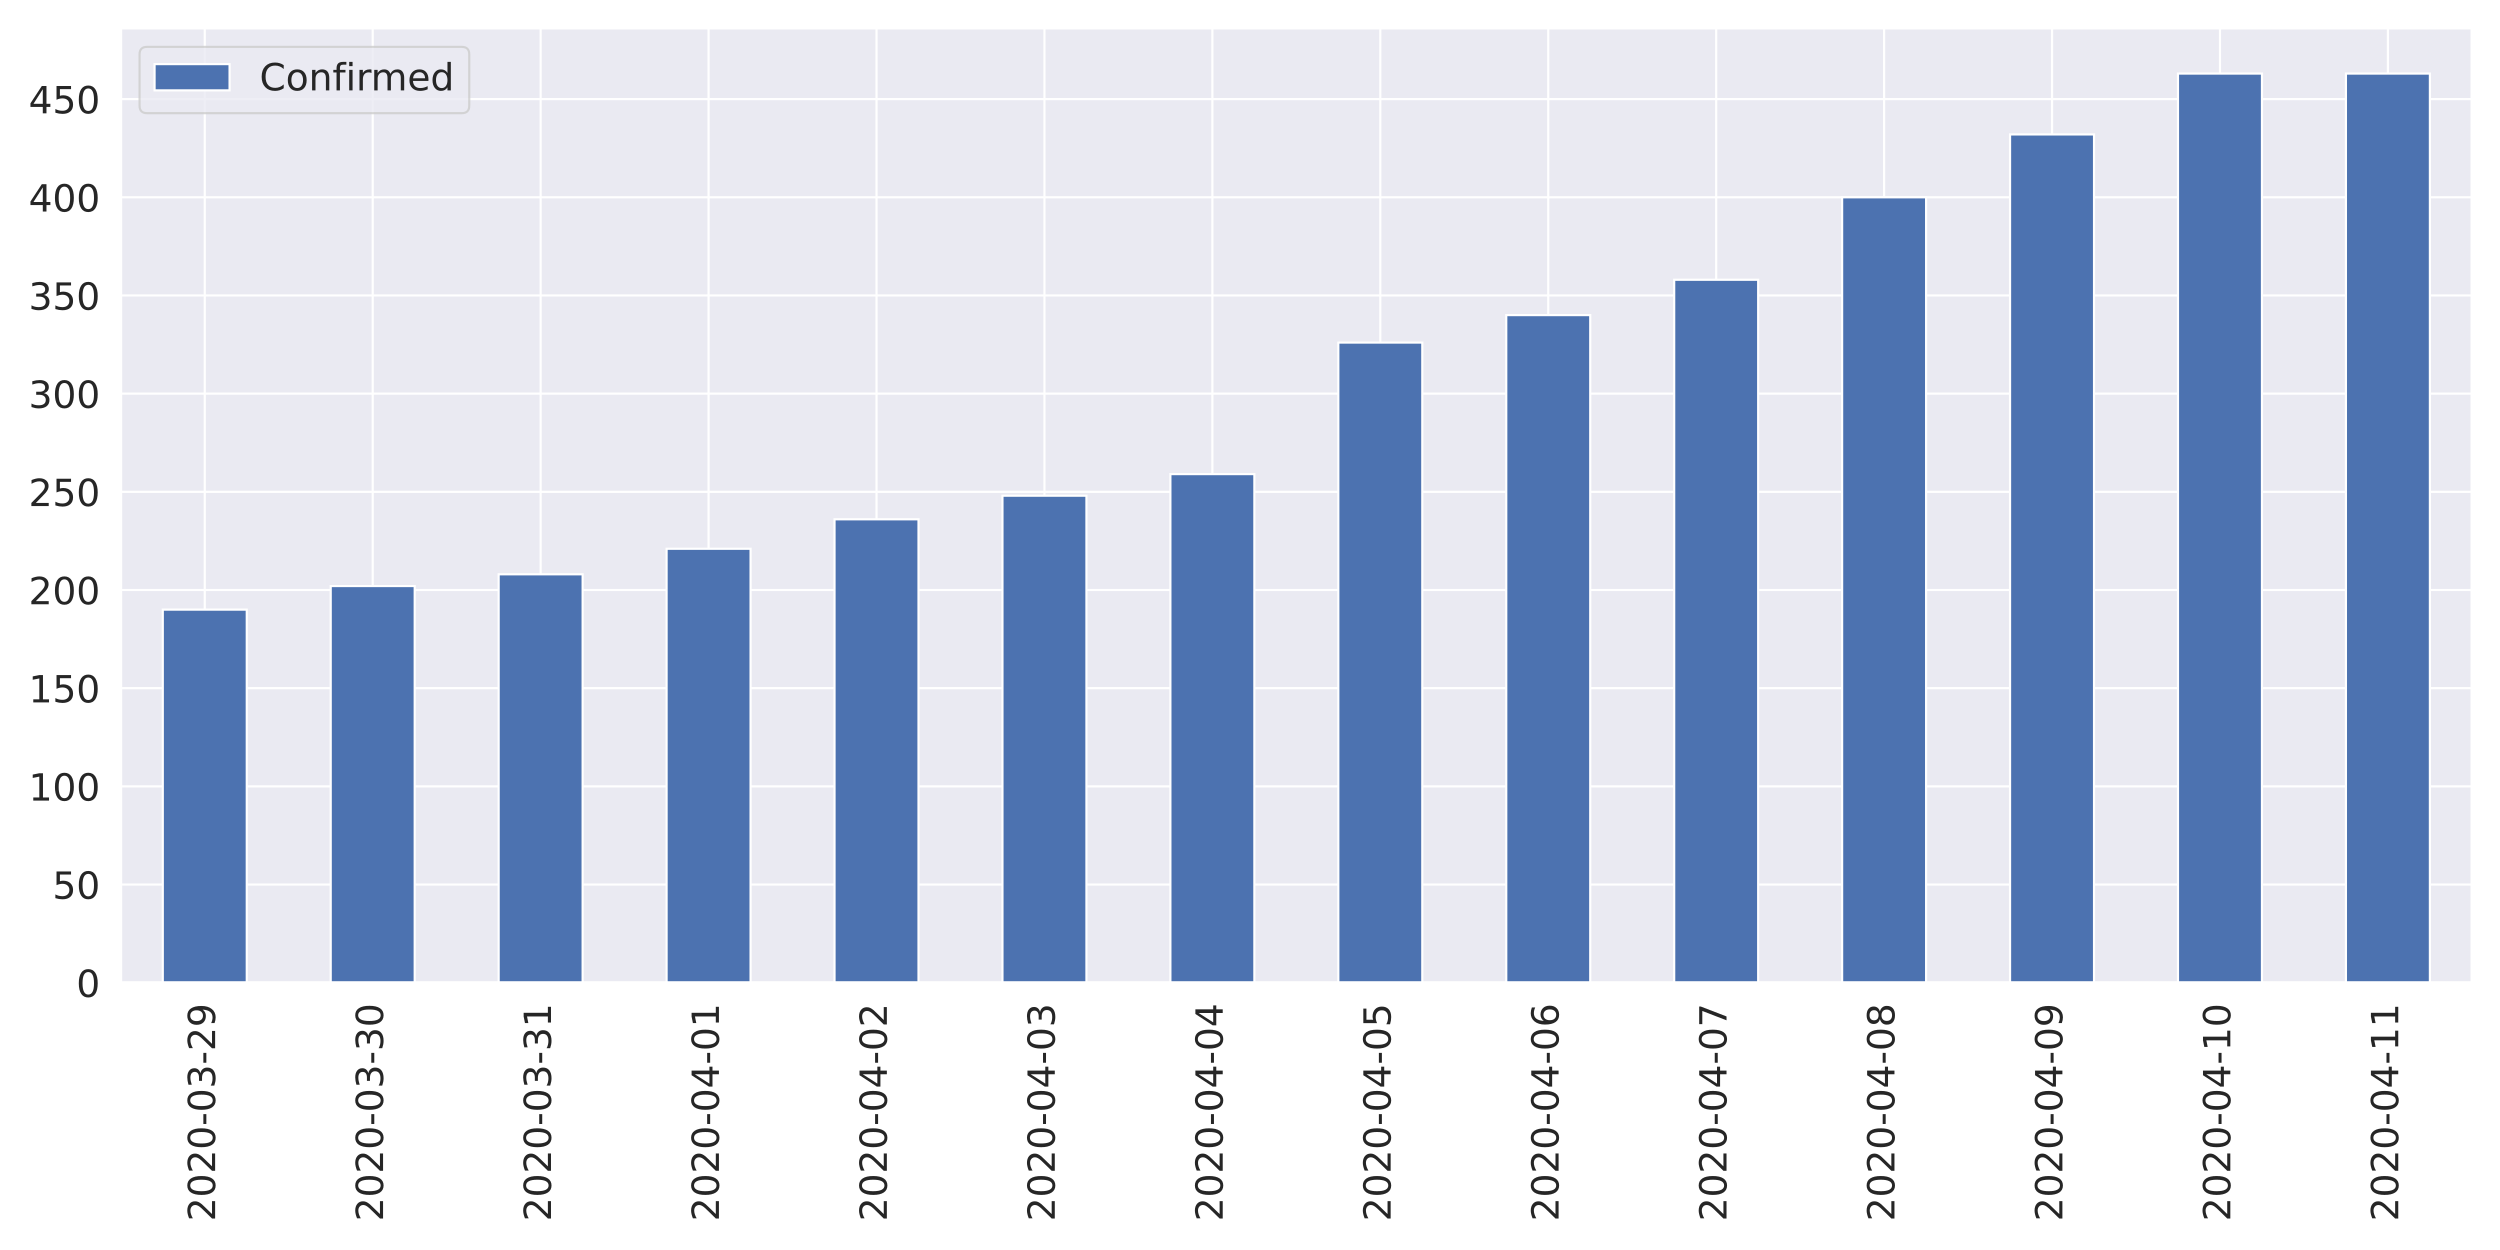
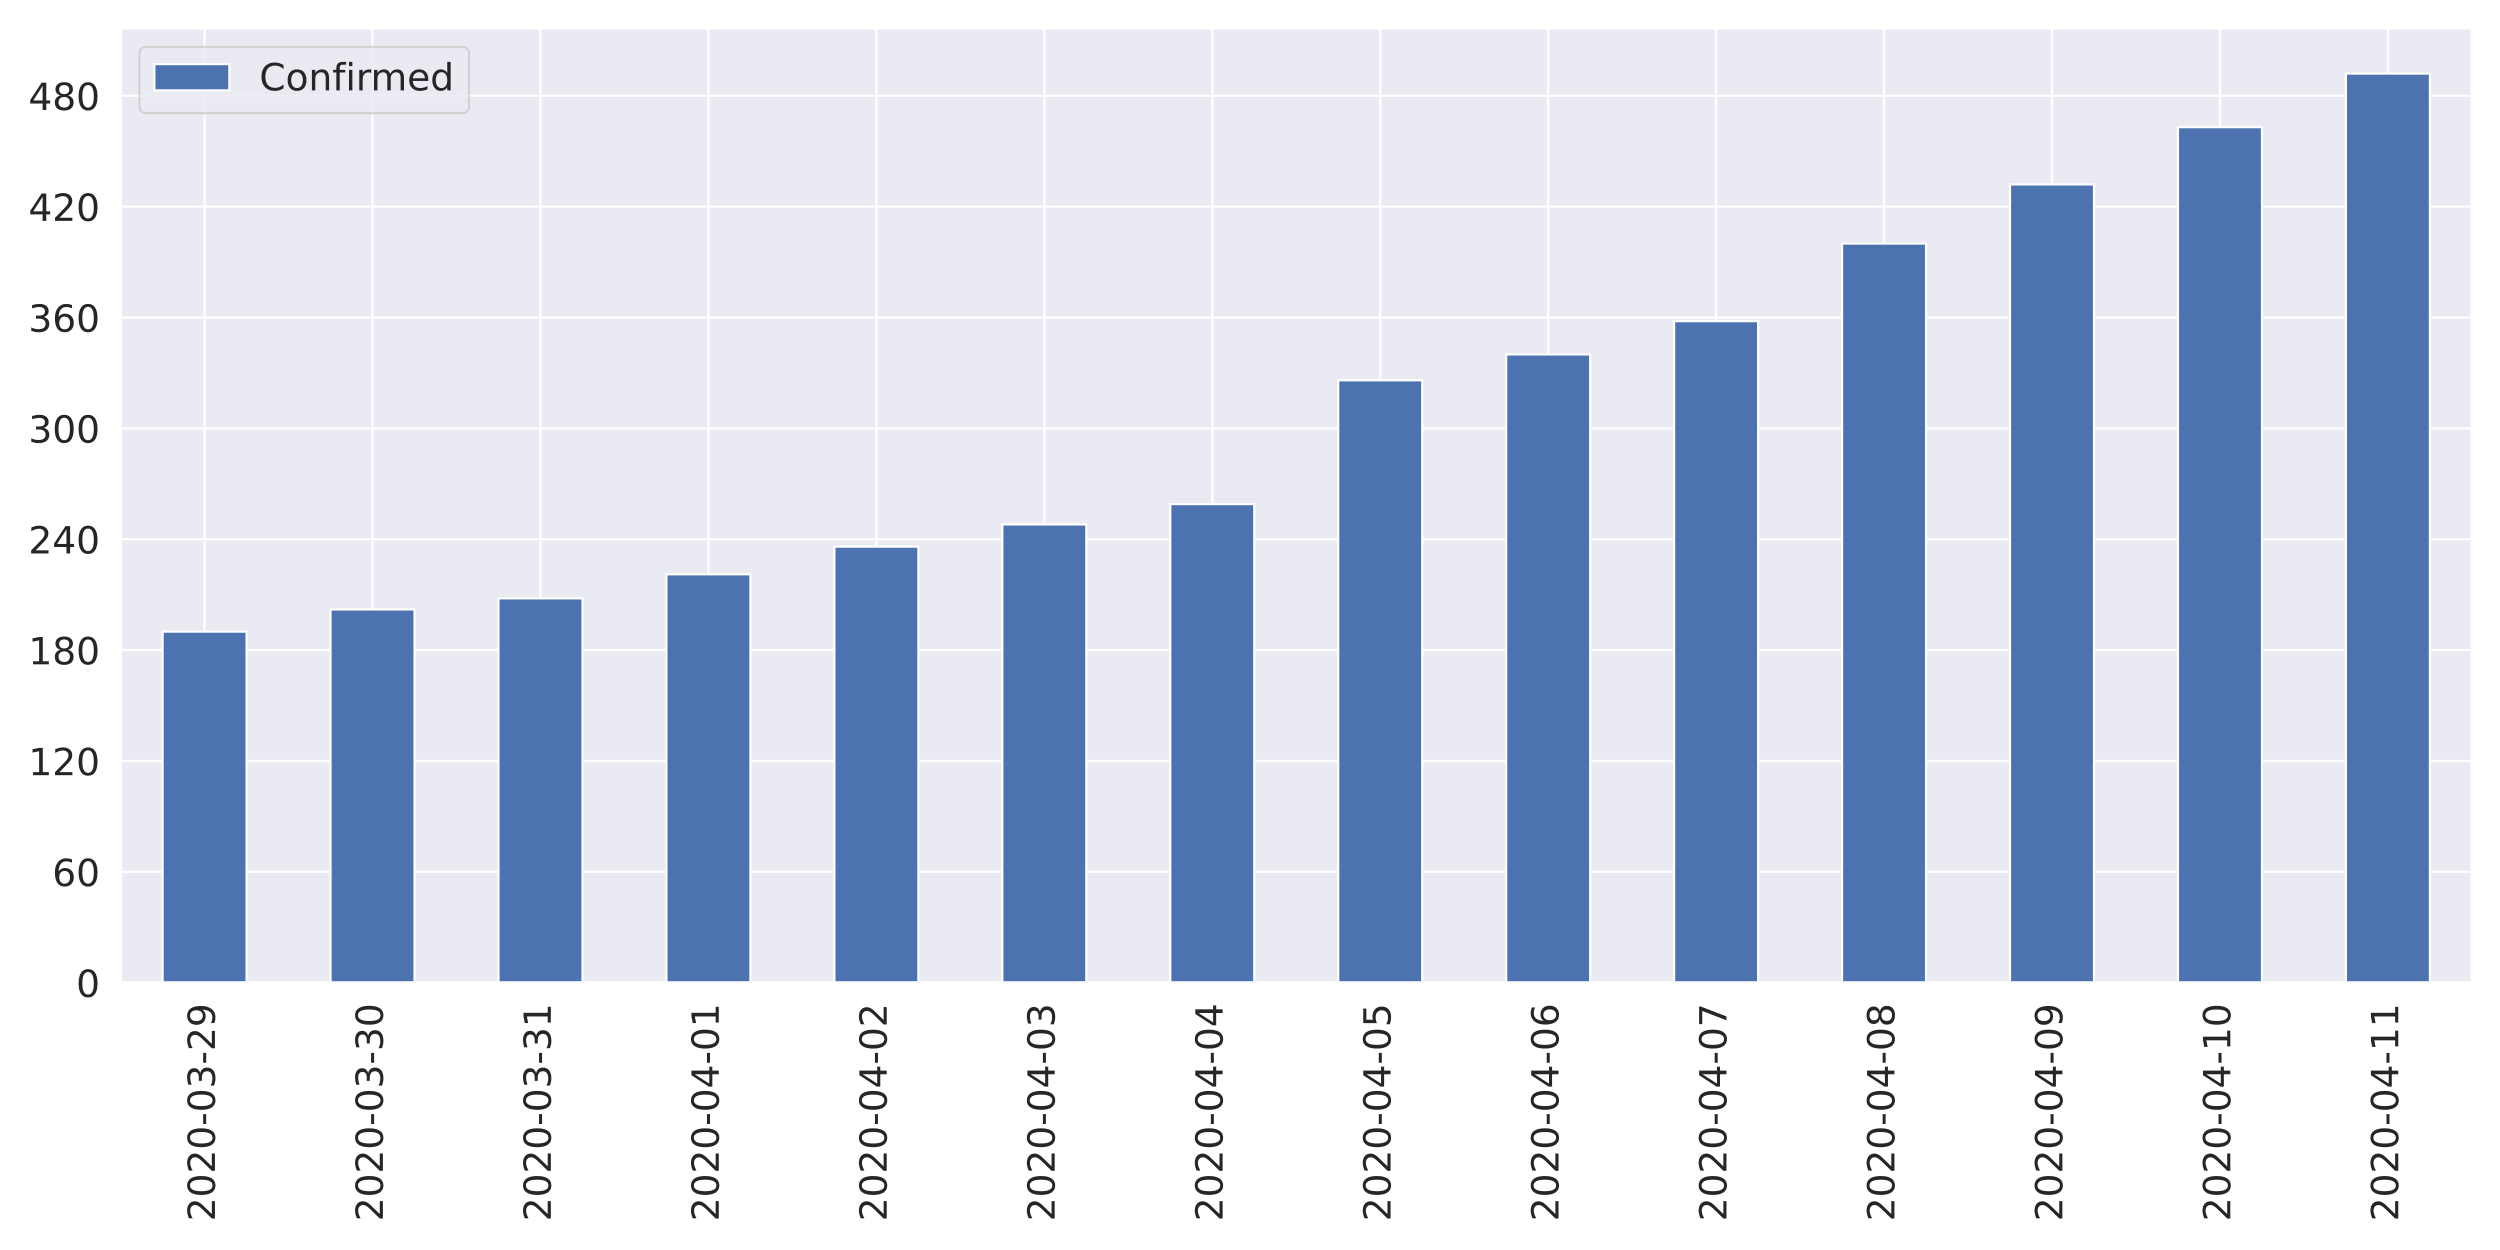
<svg xmlns="http://www.w3.org/2000/svg" xmlns:xlink="http://www.w3.org/1999/xlink" height="576pt" version="1.1" viewBox="0 0 1152 576" width="1152pt">
  <defs>
    <style type="text/css">
*{stroke-linecap:butt;stroke-linejoin:round;}
  </style>
  </defs>
  <g id="figure_1">
    <g id="patch_1">
      <path d="M 0 576  L 1152 576  L 1152 0  L 0 0  z " style="fill:#ffffff;" />
    </g>
    <g id="axes_1">
      <g id="patch_2">
-         <path d="M 55.67 452.83  L 1139.04 452.83  L 1139.04 12.96  L 55.67 12.96  z " style="fill:#eaeaf2;" />
+         <path d="M 55.58 452.83  L 1139.04 452.83  L 1139.04 12.96  L 55.58 12.96  z " style="fill:#eaeaf2;" />
      </g>
      <g id="matplotlib.axis_1">
        <g id="xtick_1">
          <g id="line2d_1">
-             <path clip-path="url(#p32ae984a57)" d="M 94.362 452.83  L 94.362 12.96  " style="fill:none;stroke:#ffffff;stroke-linecap:round;" />
+             <path clip-path="url(#p7d0ca9d0f2)" d="M 94.275 452.83  L 94.275 12.96  " style="fill:none;stroke:#ffffff;stroke-linecap:round;" />
          </g>
          <g id="text_1">
            <defs>
              <path d="M 19.188 8.297  L 53.609 8.297  L 53.609 0  L 7.328 0  L 7.328 8.297  Q 12.938 14.109 22.625 23.891  Q 32.328 33.688 34.812 36.531  Q 39.547 41.844 41.422 45.531  Q 43.312 49.219 43.312 52.781  Q 43.312 58.594 39.234 62.25  Q 35.156 65.922 28.609 65.922  Q 23.969 65.922 18.812 64.312  Q 13.672 62.703 7.812 59.422  L 7.812 69.391  Q 13.766 71.781 18.938 73  Q 24.125 74.219 28.422 74.219  Q 39.75 74.219 46.484 68.547  Q 53.219 62.891 53.219 53.422  Q 53.219 48.922 51.531 44.891  Q 49.859 40.875 45.406 35.406  Q 44.188 33.984 37.641 27.219  Q 31.109 20.453 19.188 8.297  z " id="DejaVuSans-50" />
              <path d="M 31.781 66.406  Q 24.172 66.406 20.328 58.906  Q 16.5 51.422 16.5 36.375  Q 16.5 21.391 20.328 13.891  Q 24.172 6.391 31.781 6.391  Q 39.453 6.391 43.281 13.891  Q 47.125 21.391 47.125 36.375  Q 47.125 51.422 43.281 58.906  Q 39.453 66.406 31.781 66.406  z M 31.781 74.219  Q 44.047 74.219 50.516 64.516  Q 56.984 54.828 56.984 36.375  Q 56.984 17.969 50.516 8.266  Q 44.047 -1.422 31.781 -1.422  Q 19.531 -1.422 13.062 8.266  Q 6.594 17.969 6.594 36.375  Q 6.594 54.828 13.062 64.516  Q 19.531 74.219 31.781 74.219  z " id="DejaVuSans-48" />
              <path d="M 4.891 31.391  L 31.203 31.391  L 31.203 23.391  L 4.891 23.391  z " id="DejaVuSans-45" />
              <path d="M 40.578 39.312  Q 47.656 37.797 51.625 33  Q 55.609 28.219 55.609 21.188  Q 55.609 10.406 48.188 4.484  Q 40.766 -1.422 27.094 -1.422  Q 22.516 -1.422 17.656 -0.516  Q 12.797 0.391 7.625 2.203  L 7.625 11.719  Q 11.719 9.328 16.594 8.109  Q 21.484 6.891 26.812 6.891  Q 36.078 6.891 40.938 10.547  Q 45.797 14.203 45.797 21.188  Q 45.797 27.641 41.281 31.266  Q 36.766 34.906 28.719 34.906  L 20.219 34.906  L 20.219 43.016  L 29.109 43.016  Q 36.375 43.016 40.234 45.922  Q 44.094 48.828 44.094 54.297  Q 44.094 59.906 40.109 62.906  Q 36.141 65.922 28.719 65.922  Q 24.656 65.922 20.016 65.031  Q 15.375 64.156 9.812 62.312  L 9.812 71.094  Q 15.438 72.656 20.344 73.438  Q 25.25 74.219 29.594 74.219  Q 40.828 74.219 47.359 69.109  Q 53.906 64.016 53.906 55.328  Q 53.906 49.266 50.438 45.094  Q 46.969 40.922 40.578 39.312  z " id="DejaVuSans-51" />
              <path d="M 10.984 1.516  L 10.984 10.5  Q 14.703 8.734 18.5 7.812  Q 22.312 6.891 25.984 6.891  Q 35.75 6.891 40.891 13.453  Q 46.047 20.016 46.781 33.406  Q 43.953 29.203 39.594 26.953  Q 35.25 24.703 29.984 24.703  Q 19.047 24.703 12.672 31.312  Q 6.297 37.938 6.297 49.422  Q 6.297 60.641 12.938 67.422  Q 19.578 74.219 30.609 74.219  Q 43.266 74.219 49.922 64.516  Q 56.594 54.828 56.594 36.375  Q 56.594 19.141 48.406 8.859  Q 40.234 -1.422 26.422 -1.422  Q 22.703 -1.422 18.891 -0.688  Q 15.094 0.047 10.984 1.516  z M 30.609 32.422  Q 37.25 32.422 41.125 36.953  Q 45.016 41.5 45.016 49.422  Q 45.016 57.281 41.125 61.844  Q 37.25 66.406 30.609 66.406  Q 23.969 66.406 20.094 61.844  Q 16.219 57.281 16.219 49.422  Q 16.219 41.5 20.094 36.953  Q 23.969 32.422 30.609 32.422  z " id="DejaVuSans-57" />
            </defs>
-             <g style="fill:#262626;" transform="translate(99.12999 562.7538)rotate(-90)scale(0.1728 -0.1728)">
+             <g style="fill:#262626;" transform="translate(99.0432 562.7538)rotate(-90)scale(0.1728 -0.1728)">
              <use xlink:href="#DejaVuSans-50" />
              <use x="63.623" xlink:href="#DejaVuSans-48" />
              <use x="127.246" xlink:href="#DejaVuSans-50" />
              <use x="190.869" xlink:href="#DejaVuSans-48" />
              <use x="254.492" xlink:href="#DejaVuSans-45" />
              <use x="290.576" xlink:href="#DejaVuSans-48" />
              <use x="354.199" xlink:href="#DejaVuSans-51" />
              <use x="417.822" xlink:href="#DejaVuSans-45" />
              <use x="453.906" xlink:href="#DejaVuSans-50" />
              <use x="517.529" xlink:href="#DejaVuSans-57" />
            </g>
          </g>
        </g>
        <g id="xtick_2">
          <g id="line2d_2">
-             <path clip-path="url(#p32ae984a57)" d="M 171.745 452.83  L 171.745 12.96  " style="fill:none;stroke:#ffffff;stroke-linecap:round;" />
+             <path clip-path="url(#p7d0ca9d0f2)" d="M 171.665 452.83  L 171.665 12.96  " style="fill:none;stroke:#ffffff;stroke-linecap:round;" />
          </g>
          <g id="text_2">
-             <g style="fill:#262626;" transform="translate(176.5136 562.7538)rotate(-90)scale(0.1728 -0.1728)">
+             <g style="fill:#262626;" transform="translate(176.4332 562.7538)rotate(-90)scale(0.1728 -0.1728)">
              <use xlink:href="#DejaVuSans-50" />
              <use x="63.623" xlink:href="#DejaVuSans-48" />
              <use x="127.246" xlink:href="#DejaVuSans-50" />
              <use x="190.869" xlink:href="#DejaVuSans-48" />
              <use x="254.492" xlink:href="#DejaVuSans-45" />
              <use x="290.576" xlink:href="#DejaVuSans-48" />
              <use x="354.199" xlink:href="#DejaVuSans-51" />
              <use x="417.822" xlink:href="#DejaVuSans-45" />
              <use x="453.906" xlink:href="#DejaVuSans-51" />
              <use x="517.529" xlink:href="#DejaVuSans-48" />
            </g>
          </g>
        </g>
        <g id="xtick_3">
          <g id="line2d_3">
-             <path clip-path="url(#p32ae984a57)" d="M 249.129 452.83  L 249.129 12.96  " style="fill:none;stroke:#ffffff;stroke-linecap:round;" />
+             <path clip-path="url(#p7d0ca9d0f2)" d="M 249.055 452.83  L 249.055 12.96  " style="fill:none;stroke:#ffffff;stroke-linecap:round;" />
          </g>
          <g id="text_3">
            <defs>
              <path d="M 12.406 8.297  L 28.516 8.297  L 28.516 63.922  L 10.984 60.406  L 10.984 69.391  L 28.422 72.906  L 38.281 72.906  L 38.281 8.297  L 54.391 8.297  L 54.391 0  L 12.406 0  z " id="DejaVuSans-49" />
            </defs>
-             <g style="fill:#262626;" transform="translate(253.8971 562.7538)rotate(-90)scale(0.1728 -0.1728)">
+             <g style="fill:#262626;" transform="translate(253.8232 562.7538)rotate(-90)scale(0.1728 -0.1728)">
              <use xlink:href="#DejaVuSans-50" />
              <use x="63.623" xlink:href="#DejaVuSans-48" />
              <use x="127.246" xlink:href="#DejaVuSans-50" />
              <use x="190.869" xlink:href="#DejaVuSans-48" />
              <use x="254.492" xlink:href="#DejaVuSans-45" />
              <use x="290.576" xlink:href="#DejaVuSans-48" />
              <use x="354.199" xlink:href="#DejaVuSans-51" />
              <use x="417.822" xlink:href="#DejaVuSans-45" />
              <use x="453.906" xlink:href="#DejaVuSans-51" />
              <use x="517.529" xlink:href="#DejaVuSans-49" />
            </g>
          </g>
        </g>
        <g id="xtick_4">
          <g id="line2d_4">
-             <path clip-path="url(#p32ae984a57)" d="M 326.512 452.83  L 326.512 12.96  " style="fill:none;stroke:#ffffff;stroke-linecap:round;" />
+             <path clip-path="url(#p7d0ca9d0f2)" d="M 326.445 452.83  L 326.445 12.96  " style="fill:none;stroke:#ffffff;stroke-linecap:round;" />
          </g>
          <g id="text_4">
            <defs>
              <path d="M 37.797 64.312  L 12.891 25.391  L 37.797 25.391  z M 35.203 72.906  L 47.609 72.906  L 47.609 25.391  L 58.016 25.391  L 58.016 17.188  L 47.609 17.188  L 47.609 0  L 37.797 0  L 37.797 17.188  L 4.891 17.188  L 4.891 26.703  z " id="DejaVuSans-52" />
            </defs>
-             <g style="fill:#262626;" transform="translate(331.2807 562.7538)rotate(-90)scale(0.1728 -0.1728)">
+             <g style="fill:#262626;" transform="translate(331.2132 562.7538)rotate(-90)scale(0.1728 -0.1728)">
              <use xlink:href="#DejaVuSans-50" />
              <use x="63.623" xlink:href="#DejaVuSans-48" />
              <use x="127.246" xlink:href="#DejaVuSans-50" />
              <use x="190.869" xlink:href="#DejaVuSans-48" />
              <use x="254.492" xlink:href="#DejaVuSans-45" />
              <use x="290.576" xlink:href="#DejaVuSans-48" />
              <use x="354.199" xlink:href="#DejaVuSans-52" />
              <use x="417.822" xlink:href="#DejaVuSans-45" />
              <use x="453.906" xlink:href="#DejaVuSans-48" />
              <use x="517.529" xlink:href="#DejaVuSans-49" />
            </g>
          </g>
        </g>
        <g id="xtick_5">
          <g id="line2d_5">
-             <path clip-path="url(#p32ae984a57)" d="M 403.896 452.83  L 403.896 12.96  " style="fill:none;stroke:#ffffff;stroke-linecap:round;" />
+             <path clip-path="url(#p7d0ca9d0f2)" d="M 403.835 452.83  L 403.835 12.96  " style="fill:none;stroke:#ffffff;stroke-linecap:round;" />
          </g>
          <g id="text_5">
-             <g style="fill:#262626;" transform="translate(408.6643 562.7538)rotate(-90)scale(0.1728 -0.1728)">
+             <g style="fill:#262626;" transform="translate(408.6032 562.7538)rotate(-90)scale(0.1728 -0.1728)">
              <use xlink:href="#DejaVuSans-50" />
              <use x="63.623" xlink:href="#DejaVuSans-48" />
              <use x="127.246" xlink:href="#DejaVuSans-50" />
              <use x="190.869" xlink:href="#DejaVuSans-48" />
              <use x="254.492" xlink:href="#DejaVuSans-45" />
              <use x="290.576" xlink:href="#DejaVuSans-48" />
              <use x="354.199" xlink:href="#DejaVuSans-52" />
              <use x="417.822" xlink:href="#DejaVuSans-45" />
              <use x="453.906" xlink:href="#DejaVuSans-48" />
              <use x="517.529" xlink:href="#DejaVuSans-50" />
            </g>
          </g>
        </g>
        <g id="xtick_6">
          <g id="line2d_6">
-             <path clip-path="url(#p32ae984a57)" d="M 481.28 452.83  L 481.28 12.96  " style="fill:none;stroke:#ffffff;stroke-linecap:round;" />
+             <path clip-path="url(#p7d0ca9d0f2)" d="M 481.225 452.83  L 481.225 12.96  " style="fill:none;stroke:#ffffff;stroke-linecap:round;" />
          </g>
          <g id="text_6">
-             <g style="fill:#262626;" transform="translate(486.0478 562.7538)rotate(-90)scale(0.1728 -0.1728)">
+             <g style="fill:#262626;" transform="translate(485.9932 562.7538)rotate(-90)scale(0.1728 -0.1728)">
              <use xlink:href="#DejaVuSans-50" />
              <use x="63.623" xlink:href="#DejaVuSans-48" />
              <use x="127.246" xlink:href="#DejaVuSans-50" />
              <use x="190.869" xlink:href="#DejaVuSans-48" />
              <use x="254.492" xlink:href="#DejaVuSans-45" />
              <use x="290.576" xlink:href="#DejaVuSans-48" />
              <use x="354.199" xlink:href="#DejaVuSans-52" />
              <use x="417.822" xlink:href="#DejaVuSans-45" />
              <use x="453.906" xlink:href="#DejaVuSans-48" />
              <use x="517.529" xlink:href="#DejaVuSans-51" />
            </g>
          </g>
        </g>
        <g id="xtick_7">
          <g id="line2d_7">
-             <path clip-path="url(#p32ae984a57)" d="M 558.663 452.83  L 558.663 12.96  " style="fill:none;stroke:#ffffff;stroke-linecap:round;" />
+             <path clip-path="url(#p7d0ca9d0f2)" d="M 558.615 452.83  L 558.615 12.96  " style="fill:none;stroke:#ffffff;stroke-linecap:round;" />
          </g>
          <g id="text_7">
-             <g style="fill:#262626;" transform="translate(563.4314 562.7538)rotate(-90)scale(0.1728 -0.1728)">
+             <g style="fill:#262626;" transform="translate(563.3832 562.7538)rotate(-90)scale(0.1728 -0.1728)">
              <use xlink:href="#DejaVuSans-50" />
              <use x="63.623" xlink:href="#DejaVuSans-48" />
              <use x="127.246" xlink:href="#DejaVuSans-50" />
              <use x="190.869" xlink:href="#DejaVuSans-48" />
              <use x="254.492" xlink:href="#DejaVuSans-45" />
              <use x="290.576" xlink:href="#DejaVuSans-48" />
              <use x="354.199" xlink:href="#DejaVuSans-52" />
              <use x="417.822" xlink:href="#DejaVuSans-45" />
              <use x="453.906" xlink:href="#DejaVuSans-48" />
              <use x="517.529" xlink:href="#DejaVuSans-52" />
            </g>
          </g>
        </g>
        <g id="xtick_8">
          <g id="line2d_8">
-             <path clip-path="url(#p32ae984a57)" d="M 636.047 452.83  L 636.047 12.96  " style="fill:none;stroke:#ffffff;stroke-linecap:round;" />
+             <path clip-path="url(#p7d0ca9d0f2)" d="M 636.005 452.83  L 636.005 12.96  " style="fill:none;stroke:#ffffff;stroke-linecap:round;" />
          </g>
          <g id="text_8">
            <defs>
              <path d="M 10.797 72.906  L 49.516 72.906  L 49.516 64.594  L 19.828 64.594  L 19.828 46.734  Q 21.969 47.469 24.109 47.828  Q 26.266 48.188 28.422 48.188  Q 40.625 48.188 47.75 41.5  Q 54.891 34.812 54.891 23.391  Q 54.891 11.625 47.562 5.094  Q 40.234 -1.422 26.906 -1.422  Q 22.312 -1.422 17.547 -0.641  Q 12.797 0.141 7.719 1.703  L 7.719 11.625  Q 12.109 9.234 16.797 8.062  Q 21.484 6.891 26.703 6.891  Q 35.156 6.891 40.078 11.328  Q 45.016 15.766 45.016 23.391  Q 45.016 31 40.078 35.438  Q 35.156 39.891 26.703 39.891  Q 22.75 39.891 18.812 39.016  Q 14.891 38.141 10.797 36.281  z " id="DejaVuSans-53" />
            </defs>
-             <g style="fill:#262626;" transform="translate(640.815 562.7538)rotate(-90)scale(0.1728 -0.1728)">
+             <g style="fill:#262626;" transform="translate(640.7732 562.7538)rotate(-90)scale(0.1728 -0.1728)">
              <use xlink:href="#DejaVuSans-50" />
              <use x="63.623" xlink:href="#DejaVuSans-48" />
              <use x="127.246" xlink:href="#DejaVuSans-50" />
              <use x="190.869" xlink:href="#DejaVuSans-48" />
              <use x="254.492" xlink:href="#DejaVuSans-45" />
              <use x="290.576" xlink:href="#DejaVuSans-48" />
              <use x="354.199" xlink:href="#DejaVuSans-52" />
              <use x="417.822" xlink:href="#DejaVuSans-45" />
              <use x="453.906" xlink:href="#DejaVuSans-48" />
              <use x="517.529" xlink:href="#DejaVuSans-53" />
            </g>
          </g>
        </g>
        <g id="xtick_9">
          <g id="line2d_9">
-             <path clip-path="url(#p32ae984a57)" d="M 713.43 452.83  L 713.43 12.96  " style="fill:none;stroke:#ffffff;stroke-linecap:round;" />
+             <path clip-path="url(#p7d0ca9d0f2)" d="M 713.395 452.83  L 713.395 12.96  " style="fill:none;stroke:#ffffff;stroke-linecap:round;" />
          </g>
          <g id="text_9">
            <defs>
              <path d="M 33.016 40.375  Q 26.375 40.375 22.484 35.828  Q 18.609 31.297 18.609 23.391  Q 18.609 15.531 22.484 10.953  Q 26.375 6.391 33.016 6.391  Q 39.656 6.391 43.531 10.953  Q 47.406 15.531 47.406 23.391  Q 47.406 31.297 43.531 35.828  Q 39.656 40.375 33.016 40.375  z M 52.594 71.297  L 52.594 62.312  Q 48.875 64.062 45.094 64.984  Q 41.312 65.922 37.594 65.922  Q 27.828 65.922 22.672 59.328  Q 17.531 52.734 16.797 39.406  Q 19.672 43.656 24.016 45.922  Q 28.375 48.188 33.594 48.188  Q 44.578 48.188 50.953 41.516  Q 57.328 34.859 57.328 23.391  Q 57.328 12.156 50.688 5.359  Q 44.047 -1.422 33.016 -1.422  Q 20.359 -1.422 13.672 8.266  Q 6.984 17.969 6.984 36.375  Q 6.984 53.656 15.188 63.938  Q 23.391 74.219 37.203 74.219  Q 40.922 74.219 44.703 73.484  Q 48.484 72.75 52.594 71.297  z " id="DejaVuSans-54" />
            </defs>
-             <g style="fill:#262626;" transform="translate(718.1986 562.7538)rotate(-90)scale(0.1728 -0.1728)">
+             <g style="fill:#262626;" transform="translate(718.1632 562.7538)rotate(-90)scale(0.1728 -0.1728)">
              <use xlink:href="#DejaVuSans-50" />
              <use x="63.623" xlink:href="#DejaVuSans-48" />
              <use x="127.246" xlink:href="#DejaVuSans-50" />
              <use x="190.869" xlink:href="#DejaVuSans-48" />
              <use x="254.492" xlink:href="#DejaVuSans-45" />
              <use x="290.576" xlink:href="#DejaVuSans-48" />
              <use x="354.199" xlink:href="#DejaVuSans-52" />
              <use x="417.822" xlink:href="#DejaVuSans-45" />
              <use x="453.906" xlink:href="#DejaVuSans-48" />
              <use x="517.529" xlink:href="#DejaVuSans-54" />
            </g>
          </g>
        </g>
        <g id="xtick_10">
          <g id="line2d_10">
-             <path clip-path="url(#p32ae984a57)" d="M 790.814 452.83  L 790.814 12.96  " style="fill:none;stroke:#ffffff;stroke-linecap:round;" />
+             <path clip-path="url(#p7d0ca9d0f2)" d="M 790.785 452.83  L 790.785 12.96  " style="fill:none;stroke:#ffffff;stroke-linecap:round;" />
          </g>
          <g id="text_10">
            <defs>
              <path d="M 8.203 72.906  L 55.078 72.906  L 55.078 68.703  L 28.609 0  L 18.312 0  L 43.219 64.594  L 8.203 64.594  z " id="DejaVuSans-55" />
            </defs>
-             <g style="fill:#262626;" transform="translate(795.5821 562.7538)rotate(-90)scale(0.1728 -0.1728)">
+             <g style="fill:#262626;" transform="translate(795.5532 562.7538)rotate(-90)scale(0.1728 -0.1728)">
              <use xlink:href="#DejaVuSans-50" />
              <use x="63.623" xlink:href="#DejaVuSans-48" />
              <use x="127.246" xlink:href="#DejaVuSans-50" />
              <use x="190.869" xlink:href="#DejaVuSans-48" />
              <use x="254.492" xlink:href="#DejaVuSans-45" />
              <use x="290.576" xlink:href="#DejaVuSans-48" />
              <use x="354.199" xlink:href="#DejaVuSans-52" />
              <use x="417.822" xlink:href="#DejaVuSans-45" />
              <use x="453.906" xlink:href="#DejaVuSans-48" />
              <use x="517.529" xlink:href="#DejaVuSans-55" />
            </g>
          </g>
        </g>
        <g id="xtick_11">
          <g id="line2d_11">
-             <path clip-path="url(#p32ae984a57)" d="M 868.197 452.83  L 868.197 12.96  " style="fill:none;stroke:#ffffff;stroke-linecap:round;" />
+             <path clip-path="url(#p7d0ca9d0f2)" d="M 868.175 452.83  L 868.175 12.96  " style="fill:none;stroke:#ffffff;stroke-linecap:round;" />
          </g>
          <g id="text_11">
            <defs>
              <path d="M 31.781 34.625  Q 24.75 34.625 20.719 30.859  Q 16.703 27.094 16.703 20.516  Q 16.703 13.922 20.719 10.156  Q 24.75 6.391 31.781 6.391  Q 38.812 6.391 42.859 10.172  Q 46.922 13.969 46.922 20.516  Q 46.922 27.094 42.891 30.859  Q 38.875 34.625 31.781 34.625  z M 21.922 38.812  Q 15.578 40.375 12.031 44.719  Q 8.5 49.078 8.5 55.328  Q 8.5 64.062 14.719 69.141  Q 20.953 74.219 31.781 74.219  Q 42.672 74.219 48.875 69.141  Q 55.078 64.062 55.078 55.328  Q 55.078 49.078 51.531 44.719  Q 48 40.375 41.703 38.812  Q 48.828 37.156 52.797 32.312  Q 56.781 27.484 56.781 20.516  Q 56.781 9.906 50.312 4.234  Q 43.844 -1.422 31.781 -1.422  Q 19.734 -1.422 13.25 4.234  Q 6.781 9.906 6.781 20.516  Q 6.781 27.484 10.781 32.312  Q 14.797 37.156 21.922 38.812  z M 18.312 54.391  Q 18.312 48.734 21.844 45.562  Q 25.391 42.391 31.781 42.391  Q 38.141 42.391 41.719 45.562  Q 45.312 48.734 45.312 54.391  Q 45.312 60.062 41.719 63.234  Q 38.141 66.406 31.781 66.406  Q 25.391 66.406 21.844 63.234  Q 18.312 60.062 18.312 54.391  z " id="DejaVuSans-56" />
            </defs>
-             <g style="fill:#262626;" transform="translate(872.9657 562.7538)rotate(-90)scale(0.1728 -0.1728)">
+             <g style="fill:#262626;" transform="translate(872.9432 562.7538)rotate(-90)scale(0.1728 -0.1728)">
              <use xlink:href="#DejaVuSans-50" />
              <use x="63.623" xlink:href="#DejaVuSans-48" />
              <use x="127.246" xlink:href="#DejaVuSans-50" />
              <use x="190.869" xlink:href="#DejaVuSans-48" />
              <use x="254.492" xlink:href="#DejaVuSans-45" />
              <use x="290.576" xlink:href="#DejaVuSans-48" />
              <use x="354.199" xlink:href="#DejaVuSans-52" />
              <use x="417.822" xlink:href="#DejaVuSans-45" />
              <use x="453.906" xlink:href="#DejaVuSans-48" />
              <use x="517.529" xlink:href="#DejaVuSans-56" />
            </g>
          </g>
        </g>
        <g id="xtick_12">
          <g id="line2d_12">
-             <path clip-path="url(#p32ae984a57)" d="M 945.581 452.83  L 945.581 12.96  " style="fill:none;stroke:#ffffff;stroke-linecap:round;" />
+             <path clip-path="url(#p7d0ca9d0f2)" d="M 945.565 452.83  L 945.565 12.96  " style="fill:none;stroke:#ffffff;stroke-linecap:round;" />
          </g>
          <g id="text_12">
-             <g style="fill:#262626;" transform="translate(950.3493 562.7538)rotate(-90)scale(0.1728 -0.1728)">
+             <g style="fill:#262626;" transform="translate(950.3332 562.7538)rotate(-90)scale(0.1728 -0.1728)">
              <use xlink:href="#DejaVuSans-50" />
              <use x="63.623" xlink:href="#DejaVuSans-48" />
              <use x="127.246" xlink:href="#DejaVuSans-50" />
              <use x="190.869" xlink:href="#DejaVuSans-48" />
              <use x="254.492" xlink:href="#DejaVuSans-45" />
              <use x="290.576" xlink:href="#DejaVuSans-48" />
              <use x="354.199" xlink:href="#DejaVuSans-52" />
              <use x="417.822" xlink:href="#DejaVuSans-45" />
              <use x="453.906" xlink:href="#DejaVuSans-48" />
              <use x="517.529" xlink:href="#DejaVuSans-57" />
            </g>
          </g>
        </g>
        <g id="xtick_13">
          <g id="line2d_13">
-             <path clip-path="url(#p32ae984a57)" d="M 1022.965 452.83  L 1022.965 12.96  " style="fill:none;stroke:#ffffff;stroke-linecap:round;" />
+             <path clip-path="url(#p7d0ca9d0f2)" d="M 1022.955 452.83  L 1022.955 12.96  " style="fill:none;stroke:#ffffff;stroke-linecap:round;" />
          </g>
          <g id="text_13">
-             <g style="fill:#262626;" transform="translate(1027.733 562.7538)rotate(-90)scale(0.1728 -0.1728)">
+             <g style="fill:#262626;" transform="translate(1027.723 562.7538)rotate(-90)scale(0.1728 -0.1728)">
              <use xlink:href="#DejaVuSans-50" />
              <use x="63.623" xlink:href="#DejaVuSans-48" />
              <use x="127.246" xlink:href="#DejaVuSans-50" />
              <use x="190.869" xlink:href="#DejaVuSans-48" />
              <use x="254.492" xlink:href="#DejaVuSans-45" />
              <use x="290.576" xlink:href="#DejaVuSans-48" />
              <use x="354.199" xlink:href="#DejaVuSans-52" />
              <use x="417.822" xlink:href="#DejaVuSans-45" />
              <use x="453.906" xlink:href="#DejaVuSans-49" />
              <use x="517.529" xlink:href="#DejaVuSans-48" />
            </g>
          </g>
        </g>
        <g id="xtick_14">
          <g id="line2d_14">
-             <path clip-path="url(#p32ae984a57)" d="M 1100.348 452.83  L 1100.348 12.96  " style="fill:none;stroke:#ffffff;stroke-linecap:round;" />
+             <path clip-path="url(#p7d0ca9d0f2)" d="M 1100.345 452.83  L 1100.345 12.96  " style="fill:none;stroke:#ffffff;stroke-linecap:round;" />
          </g>
          <g id="text_14">
-             <g style="fill:#262626;" transform="translate(1105.116 562.7538)rotate(-90)scale(0.1728 -0.1728)">
+             <g style="fill:#262626;" transform="translate(1105.113 562.7538)rotate(-90)scale(0.1728 -0.1728)">
              <use xlink:href="#DejaVuSans-50" />
              <use x="63.623" xlink:href="#DejaVuSans-48" />
              <use x="127.246" xlink:href="#DejaVuSans-50" />
              <use x="190.869" xlink:href="#DejaVuSans-48" />
              <use x="254.492" xlink:href="#DejaVuSans-45" />
              <use x="290.576" xlink:href="#DejaVuSans-48" />
              <use x="354.199" xlink:href="#DejaVuSans-52" />
              <use x="417.822" xlink:href="#DejaVuSans-45" />
              <use x="453.906" xlink:href="#DejaVuSans-49" />
              <use x="517.529" xlink:href="#DejaVuSans-49" />
            </g>
          </g>
        </g>
      </g>
      <g id="matplotlib.axis_2">
        <g id="ytick_1">
          <g id="line2d_15">
-             <path clip-path="url(#p32ae984a57)" d="M 55.67 452.83  L 1139.04 452.83  " style="fill:none;stroke:#ffffff;stroke-linecap:round;" />
+             <path clip-path="url(#p7d0ca9d0f2)" d="M 55.58 452.83  L 1139.04 452.83  " style="fill:none;stroke:#ffffff;stroke-linecap:round;" />
          </g>
          <g id="text_15">
-             <g style="fill:#262626;" transform="translate(35.1756 459.3951)scale(0.1728 -0.1728)">
+             <g style="fill:#262626;" transform="translate(35.0856 459.3951)scale(0.1728 -0.1728)">
              <use xlink:href="#DejaVuSans-48" />
            </g>
          </g>
        </g>
        <g id="ytick_2">
          <g id="line2d_16">
-             <path clip-path="url(#p32ae984a57)" d="M 55.67 407.59  L 1139.04 407.59  " style="fill:none;stroke:#ffffff;stroke-linecap:round;" />
+             <path clip-path="url(#p7d0ca9d0f2)" d="M 55.58 401.742  L 1139.04 401.742  " style="fill:none;stroke:#ffffff;stroke-linecap:round;" />
          </g>
          <g id="text_16">
-             <g style="fill:#262626;" transform="translate(24.1812 414.1549)scale(0.1728 -0.1728)">
-               <use xlink:href="#DejaVuSans-53" />
+             <g style="fill:#262626;" transform="translate(24.0912 408.3068)scale(0.1728 -0.1728)">
+               <use xlink:href="#DejaVuSans-54" />
              <use x="63.623" xlink:href="#DejaVuSans-48" />
            </g>
          </g>
        </g>
        <g id="ytick_3">
          <g id="line2d_17">
-             <path clip-path="url(#p32ae984a57)" d="M 55.67 362.35  L 1139.04 362.35  " style="fill:none;stroke:#ffffff;stroke-linecap:round;" />
+             <path clip-path="url(#p7d0ca9d0f2)" d="M 55.58 350.653  L 1139.04 350.653  " style="fill:none;stroke:#ffffff;stroke-linecap:round;" />
          </g>
          <g id="text_17">
-             <g style="fill:#262626;" transform="translate(13.1868 368.9147)scale(0.1728 -0.1728)">
+             <g style="fill:#262626;" transform="translate(13.0968 357.2185)scale(0.1728 -0.1728)">
              <use xlink:href="#DejaVuSans-49" />
-               <use x="63.623" xlink:href="#DejaVuSans-48" />
+               <use x="63.623" xlink:href="#DejaVuSans-50" />
              <use x="127.246" xlink:href="#DejaVuSans-48" />
            </g>
          </g>
        </g>
        <g id="ytick_4">
          <g id="line2d_18">
-             <path clip-path="url(#p32ae984a57)" d="M 55.67 317.11  L 1139.04 317.11  " style="fill:none;stroke:#ffffff;stroke-linecap:round;" />
+             <path clip-path="url(#p7d0ca9d0f2)" d="M 55.58 299.565  L 1139.04 299.565  " style="fill:none;stroke:#ffffff;stroke-linecap:round;" />
          </g>
          <g id="text_18">
-             <g style="fill:#262626;" transform="translate(13.1868 323.6746)scale(0.1728 -0.1728)">
+             <g style="fill:#262626;" transform="translate(13.0968 306.1302)scale(0.1728 -0.1728)">
              <use xlink:href="#DejaVuSans-49" />
-               <use x="63.623" xlink:href="#DejaVuSans-53" />
+               <use x="63.623" xlink:href="#DejaVuSans-56" />
              <use x="127.246" xlink:href="#DejaVuSans-48" />
            </g>
          </g>
        </g>
        <g id="ytick_5">
          <g id="line2d_19">
-             <path clip-path="url(#p32ae984a57)" d="M 55.67 271.869  L 1139.04 271.869  " style="fill:none;stroke:#ffffff;stroke-linecap:round;" />
+             <path clip-path="url(#p7d0ca9d0f2)" d="M 55.58 248.477  L 1139.04 248.477  " style="fill:none;stroke:#ffffff;stroke-linecap:round;" />
          </g>
          <g id="text_19">
-             <g style="fill:#262626;" transform="translate(13.1868 278.4344)scale(0.1728 -0.1728)">
-               <use xlink:href="#DejaVuSans-50" />
-               <use x="63.623" xlink:href="#DejaVuSans-48" />
+             <g style="fill:#262626;" transform="translate(13.0968 255.042)scale(0.1728 -0.1728)">
+               <use xlink:href="#DejaVuSans-50" />
+               <use x="63.623" xlink:href="#DejaVuSans-52" />
              <use x="127.246" xlink:href="#DejaVuSans-48" />
            </g>
          </g>
        </g>
        <g id="ytick_6">
          <g id="line2d_20">
-             <path clip-path="url(#p32ae984a57)" d="M 55.67 226.629  L 1139.04 226.629  " style="fill:none;stroke:#ffffff;stroke-linecap:round;" />
+             <path clip-path="url(#p7d0ca9d0f2)" d="M 55.58 197.389  L 1139.04 197.389  " style="fill:none;stroke:#ffffff;stroke-linecap:round;" />
          </g>
          <g id="text_20">
-             <g style="fill:#262626;" transform="translate(13.1868 233.1943)scale(0.1728 -0.1728)">
-               <use xlink:href="#DejaVuSans-50" />
-               <use x="63.623" xlink:href="#DejaVuSans-53" />
+             <g style="fill:#262626;" transform="translate(13.0968 203.9537)scale(0.1728 -0.1728)">
+               <use xlink:href="#DejaVuSans-51" />
+               <use x="63.623" xlink:href="#DejaVuSans-48" />
              <use x="127.246" xlink:href="#DejaVuSans-48" />
            </g>
          </g>
        </g>
        <g id="ytick_7">
          <g id="line2d_21">
-             <path clip-path="url(#p32ae984a57)" d="M 55.67 181.389  L 1139.04 181.389  " style="fill:none;stroke:#ffffff;stroke-linecap:round;" />
+             <path clip-path="url(#p7d0ca9d0f2)" d="M 55.58 146.3  L 1139.04 146.3  " style="fill:none;stroke:#ffffff;stroke-linecap:round;" />
          </g>
          <g id="text_21">
-             <g style="fill:#262626;" transform="translate(13.1868 187.9541)scale(0.1728 -0.1728)">
+             <g style="fill:#262626;" transform="translate(13.0968 152.8654)scale(0.1728 -0.1728)">
              <use xlink:href="#DejaVuSans-51" />
-               <use x="63.623" xlink:href="#DejaVuSans-48" />
+               <use x="63.623" xlink:href="#DejaVuSans-54" />
              <use x="127.246" xlink:href="#DejaVuSans-48" />
            </g>
          </g>
        </g>
        <g id="ytick_8">
          <g id="line2d_22">
-             <path clip-path="url(#p32ae984a57)" d="M 55.67 136.149  L 1139.04 136.149  " style="fill:none;stroke:#ffffff;stroke-linecap:round;" />
+             <path clip-path="url(#p7d0ca9d0f2)" d="M 55.58 95.212  L 1139.04 95.212  " style="fill:none;stroke:#ffffff;stroke-linecap:round;" />
          </g>
          <g id="text_22">
-             <g style="fill:#262626;" transform="translate(13.1868 142.714)scale(0.1728 -0.1728)">
-               <use xlink:href="#DejaVuSans-51" />
-               <use x="63.623" xlink:href="#DejaVuSans-53" />
+             <g style="fill:#262626;" transform="translate(13.0968 101.7772)scale(0.1728 -0.1728)">
+               <use xlink:href="#DejaVuSans-52" />
+               <use x="63.623" xlink:href="#DejaVuSans-50" />
              <use x="127.246" xlink:href="#DejaVuSans-48" />
            </g>
          </g>
        </g>
        <g id="ytick_9">
          <g id="line2d_23">
-             <path clip-path="url(#p32ae984a57)" d="M 55.67 90.909  L 1139.04 90.909  " style="fill:none;stroke:#ffffff;stroke-linecap:round;" />
+             <path clip-path="url(#p7d0ca9d0f2)" d="M 55.58 44.124  L 1139.04 44.124  " style="fill:none;stroke:#ffffff;stroke-linecap:round;" />
          </g>
          <g id="text_23">
-             <g style="fill:#262626;" transform="translate(13.1868 97.47383)scale(0.1728 -0.1728)">
+             <g style="fill:#262626;" transform="translate(13.0968 50.68889)scale(0.1728 -0.1728)">
              <use xlink:href="#DejaVuSans-52" />
-               <use x="63.623" xlink:href="#DejaVuSans-48" />
-               <use x="127.246" xlink:href="#DejaVuSans-48" />
-             </g>
-           </g>
-         </g>
-         <g id="ytick_10">
-           <g id="line2d_24">
-             <path clip-path="url(#p32ae984a57)" d="M 55.67 45.669  L 1139.04 45.669  " style="fill:none;stroke:#ffffff;stroke-linecap:round;" />
-           </g>
-           <g id="text_24">
-             <g style="fill:#262626;" transform="translate(13.1868 52.23368)scale(0.1728 -0.1728)">
-               <use xlink:href="#DejaVuSans-52" />
-               <use x="63.623" xlink:href="#DejaVuSans-53" />
+               <use x="63.623" xlink:href="#DejaVuSans-56" />
              <use x="127.246" xlink:href="#DejaVuSans-48" />
            </g>
          </g>
        </g>
      </g>
      <g id="patch_3">
-         <path clip-path="url(#p32ae984a57)" d="M 75.016 452.83  L 113.708 452.83  L 113.708 280.917  L 75.016 280.917  z " style="fill:#4c72b0;stroke:#ffffff;stroke-linejoin:miter;" />
+         <path clip-path="url(#p7d0ca9d0f2)" d="M 74.927 452.83  L 113.623 452.83  L 113.623 291.05  L 74.927 291.05  z " style="fill:#4c72b0;stroke:#ffffff;stroke-linejoin:miter;" />
      </g>
      <g id="patch_4">
-         <path clip-path="url(#p32ae984a57)" d="M 152.399 452.83  L 191.091 452.83  L 191.091 270.06  L 152.399 270.06  z " style="fill:#4c72b0;stroke:#ffffff;stroke-linejoin:miter;" />
+         <path clip-path="url(#p7d0ca9d0f2)" d="M 152.317 452.83  L 191.012 452.83  L 191.012 280.833  L 152.317 280.833  z " style="fill:#4c72b0;stroke:#ffffff;stroke-linejoin:miter;" />
      </g>
      <g id="patch_5">
-         <path clip-path="url(#p32ae984a57)" d="M 229.783 452.83  L 268.475 452.83  L 268.475 264.631  L 229.783 264.631  z " style="fill:#4c72b0;stroke:#ffffff;stroke-linejoin:miter;" />
+         <path clip-path="url(#p7d0ca9d0f2)" d="M 229.708 452.83  L 268.402 452.83  L 268.402 275.724  L 229.708 275.724  z " style="fill:#4c72b0;stroke:#ffffff;stroke-linejoin:miter;" />
      </g>
      <g id="patch_6">
-         <path clip-path="url(#p32ae984a57)" d="M 307.167 452.83  L 345.858 452.83  L 345.858 252.869  L 307.167 252.869  z " style="fill:#4c72b0;stroke:#ffffff;stroke-linejoin:miter;" />
+         <path clip-path="url(#p7d0ca9d0f2)" d="M 307.098 452.83  L 345.793 452.83  L 345.793 264.655  L 307.098 264.655  z " style="fill:#4c72b0;stroke:#ffffff;stroke-linejoin:miter;" />
      </g>
      <g id="patch_7">
-         <path clip-path="url(#p32ae984a57)" d="M 384.55 452.83  L 423.242 452.83  L 423.242 239.296  L 384.55 239.296  z " style="fill:#4c72b0;stroke:#ffffff;stroke-linejoin:miter;" />
+         <path clip-path="url(#p7d0ca9d0f2)" d="M 384.488 452.83  L 423.183 452.83  L 423.183 251.883  L 384.488 251.883  z " style="fill:#4c72b0;stroke:#ffffff;stroke-linejoin:miter;" />
      </g>
      <g id="patch_8">
-         <path clip-path="url(#p32ae984a57)" d="M 461.934 452.83  L 500.626 452.83  L 500.626 228.439  L 461.934 228.439  z " style="fill:#4c72b0;stroke:#ffffff;stroke-linejoin:miter;" />
+         <path clip-path="url(#p7d0ca9d0f2)" d="M 461.877 452.83  L 500.572 452.83  L 500.572 241.665  L 461.877 241.665  z " style="fill:#4c72b0;stroke:#ffffff;stroke-linejoin:miter;" />
      </g>
      <g id="patch_9">
-         <path clip-path="url(#p32ae984a57)" d="M 539.317 452.83  L 578.009 452.83  L 578.009 218.486  L 539.317 218.486  z " style="fill:#4c72b0;stroke:#ffffff;stroke-linejoin:miter;" />
+         <path clip-path="url(#p7d0ca9d0f2)" d="M 539.268 452.83  L 577.962 452.83  L 577.962 232.299  L 539.268 232.299  z " style="fill:#4c72b0;stroke:#ffffff;stroke-linejoin:miter;" />
      </g>
      <g id="patch_10">
-         <path clip-path="url(#p32ae984a57)" d="M 616.701 452.83  L 655.393 452.83  L 655.393 157.864  L 616.701 157.864  z " style="fill:#4c72b0;stroke:#ffffff;stroke-linejoin:miter;" />
+         <path clip-path="url(#p7d0ca9d0f2)" d="M 616.658 452.83  L 655.352 452.83  L 655.352 175.25  L 616.658 175.25  z " style="fill:#4c72b0;stroke:#ffffff;stroke-linejoin:miter;" />
      </g>
      <g id="patch_11">
-         <path clip-path="url(#p32ae984a57)" d="M 694.084 452.83  L 732.776 452.83  L 732.776 145.197  L 694.084 145.197  z " style="fill:#4c72b0;stroke:#ffffff;stroke-linejoin:miter;" />
+         <path clip-path="url(#p7d0ca9d0f2)" d="M 694.048 452.83  L 732.742 452.83  L 732.742 163.33  L 694.048 163.33  z " style="fill:#4c72b0;stroke:#ffffff;stroke-linejoin:miter;" />
      </g>
      <g id="patch_12">
-         <path clip-path="url(#p32ae984a57)" d="M 771.468 452.83  L 810.16 452.83  L 810.16 128.911  L 771.468 128.911  z " style="fill:#4c72b0;stroke:#ffffff;stroke-linejoin:miter;" />
+         <path clip-path="url(#p7d0ca9d0f2)" d="M 771.438 452.83  L 810.133 452.83  L 810.133 148.003  L 771.438 148.003  z " style="fill:#4c72b0;stroke:#ffffff;stroke-linejoin:miter;" />
      </g>
      <g id="patch_13">
-         <path clip-path="url(#p32ae984a57)" d="M 848.852 452.83  L 887.543 452.83  L 887.543 90.909  L 848.852 90.909  z " style="fill:#4c72b0;stroke:#ffffff;stroke-linejoin:miter;" />
+         <path clip-path="url(#p7d0ca9d0f2)" d="M 848.827 452.83  L 887.523 452.83  L 887.523 112.242  L 848.827 112.242  z " style="fill:#4c72b0;stroke:#ffffff;stroke-linejoin:miter;" />
      </g>
      <g id="patch_14">
-         <path clip-path="url(#p32ae984a57)" d="M 926.235 452.83  L 964.927 452.83  L 964.927 61.955  L 926.235 61.955  z " style="fill:#4c72b0;stroke:#ffffff;stroke-linejoin:miter;" />
+         <path clip-path="url(#p7d0ca9d0f2)" d="M 926.217 452.83  L 964.913 452.83  L 964.913 84.994  L 926.217 84.994  z " style="fill:#4c72b0;stroke:#ffffff;stroke-linejoin:miter;" />
      </g>
      <g id="patch_15">
-         <path clip-path="url(#p32ae984a57)" d="M 1003.619 452.83  L 1042.311 452.83  L 1042.311 33.906  L 1003.619 33.906  z " style="fill:#4c72b0;stroke:#ffffff;stroke-linejoin:miter;" />
+         <path clip-path="url(#p7d0ca9d0f2)" d="M 1003.607 452.83  L 1042.303 452.83  L 1042.303 58.599  L 1003.607 58.599  z " style="fill:#4c72b0;stroke:#ffffff;stroke-linejoin:miter;" />
      </g>
      <g id="patch_16">
-         <path clip-path="url(#p32ae984a57)" d="M 1081.002 452.83  L 1119.694 452.83  L 1119.694 33.906  L 1081.002 33.906  z " style="fill:#4c72b0;stroke:#ffffff;stroke-linejoin:miter;" />
+         <path clip-path="url(#p7d0ca9d0f2)" d="M 1080.997 452.83  L 1119.693 452.83  L 1119.693 33.906  L 1080.997 33.906  z " style="fill:#4c72b0;stroke:#ffffff;stroke-linejoin:miter;" />
      </g>
      <g id="patch_17">
-         <path d="M 55.67 452.83  L 55.67 12.96  " style="fill:none;stroke:#ffffff;stroke-linecap:square;stroke-linejoin:miter;stroke-width:1.25;" />
+         <path d="M 55.58 452.83  L 55.58 12.96  " style="fill:none;stroke:#ffffff;stroke-linecap:square;stroke-linejoin:miter;stroke-width:1.25;" />
      </g>
      <g id="patch_18">
        <path d="M 1139.04 452.83  L 1139.04 12.96  " style="fill:none;stroke:#ffffff;stroke-linecap:square;stroke-linejoin:miter;stroke-width:1.25;" />
      </g>
      <g id="patch_19">
-         <path d="M 55.67 452.83  L 1139.04 452.83  " style="fill:none;stroke:#ffffff;stroke-linecap:square;stroke-linejoin:miter;stroke-width:1.25;" />
+         <path d="M 55.58 452.83  L 1139.04 452.83  " style="fill:none;stroke:#ffffff;stroke-linecap:square;stroke-linejoin:miter;stroke-width:1.25;" />
      </g>
      <g id="patch_20">
-         <path d="M 55.67 12.96  L 1139.04 12.96  " style="fill:none;stroke:#ffffff;stroke-linecap:square;stroke-linejoin:miter;stroke-width:1.25;" />
+         <path d="M 55.58 12.96  L 1139.04 12.96  " style="fill:none;stroke:#ffffff;stroke-linecap:square;stroke-linejoin:miter;stroke-width:1.25;" />
      </g>
      <g id="legend_1">
        <g id="patch_21">
-           <path d="M 67.766 52.148  L 212.772 52.148  Q 216.228 52.148 216.228 48.692  L 216.228 25.056  Q 216.228 21.6 212.772 21.6  L 67.766 21.6  Q 64.31 21.6 64.31 25.056  L 64.31 48.692  Q 64.31 52.148 67.766 52.148  z " style="fill:#eaeaf2;opacity:0.8;stroke:#cccccc;stroke-linejoin:miter;" />
+           <path d="M 67.676 52.148  L 212.682 52.148  Q 216.138 52.148 216.138 48.692  L 216.138 25.056  Q 216.138 21.6 212.682 21.6  L 67.676 21.6  Q 64.22 21.6 64.22 25.056  L 64.22 48.692  Q 64.22 52.148 67.676 52.148  z " style="fill:#eaeaf2;opacity:0.8;stroke:#cccccc;stroke-linejoin:miter;" />
        </g>
        <g id="patch_22">
-           <path d="M 71.222 41.642  L 105.782 41.642  L 105.782 29.546  L 71.222 29.546  z " style="fill:#4c72b0;stroke:#ffffff;stroke-linejoin:miter;" />
-         </g>
-         <g id="text_25">
+           <path d="M 71.132 41.642  L 105.692 41.642  L 105.692 29.546  L 71.132 29.546  z " style="fill:#4c72b0;stroke:#ffffff;stroke-linejoin:miter;" />
+         </g>
+         <g id="text_24">
          <defs>
            <path d="M 64.406 67.281  L 64.406 56.891  Q 59.422 61.531 53.781 63.812  Q 48.141 66.109 41.797 66.109  Q 29.297 66.109 22.656 58.469  Q 16.016 50.828 16.016 36.375  Q 16.016 21.969 22.656 14.328  Q 29.297 6.688 41.797 6.688  Q 48.141 6.688 53.781 8.984  Q 59.422 11.281 64.406 15.922  L 64.406 5.609  Q 59.234 2.094 53.438 0.328  Q 47.656 -1.422 41.219 -1.422  Q 24.656 -1.422 15.125 8.703  Q 5.609 18.844 5.609 36.375  Q 5.609 53.953 15.125 64.078  Q 24.656 74.219 41.219 74.219  Q 47.75 74.219 53.531 72.484  Q 59.328 70.75 64.406 67.281  z " id="DejaVuSans-67" />
            <path d="M 30.609 48.391  Q 23.391 48.391 19.188 42.75  Q 14.984 37.109 14.984 27.297  Q 14.984 17.484 19.156 11.844  Q 23.344 6.203 30.609 6.203  Q 37.797 6.203 41.984 11.859  Q 46.188 17.531 46.188 27.297  Q 46.188 37.016 41.984 42.703  Q 37.797 48.391 30.609 48.391  z M 30.609 56  Q 42.328 56 49.016 48.375  Q 55.719 40.766 55.719 27.297  Q 55.719 13.875 49.016 6.219  Q 42.328 -1.422 30.609 -1.422  Q 18.844 -1.422 12.172 6.219  Q 5.516 13.875 5.516 27.297  Q 5.516 40.766 12.172 48.375  Q 18.844 56 30.609 56  z " id="DejaVuSans-111" />
            <path d="M 54.891 33.016  L 54.891 0  L 45.906 0  L 45.906 32.719  Q 45.906 40.484 42.875 44.328  Q 39.844 48.188 33.797 48.188  Q 26.516 48.188 22.312 43.547  Q 18.109 38.922 18.109 30.906  L 18.109 0  L 9.078 0  L 9.078 54.688  L 18.109 54.688  L 18.109 46.188  Q 21.344 51.125 25.703 53.562  Q 30.078 56 35.797 56  Q 45.219 56 50.047 50.172  Q 54.891 44.344 54.891 33.016  z " id="DejaVuSans-110" />
            <path d="M 37.109 75.984  L 37.109 68.5  L 28.516 68.5  Q 23.688 68.5 21.797 66.547  Q 19.922 64.594 19.922 59.516  L 19.922 54.688  L 34.719 54.688  L 34.719 47.703  L 19.922 47.703  L 19.922 0  L 10.891 0  L 10.891 47.703  L 2.297 47.703  L 2.297 54.688  L 10.891 54.688  L 10.891 58.5  Q 10.891 67.625 15.141 71.797  Q 19.391 75.984 28.609 75.984  z " id="DejaVuSans-102" />
            <path d="M 9.422 54.688  L 18.406 54.688  L 18.406 0  L 9.422 0  z M 9.422 75.984  L 18.406 75.984  L 18.406 64.594  L 9.422 64.594  z " id="DejaVuSans-105" />
            <path d="M 41.109 46.297  Q 39.594 47.172 37.812 47.578  Q 36.031 48 33.891 48  Q 26.266 48 22.188 43.047  Q 18.109 38.094 18.109 28.812  L 18.109 0  L 9.078 0  L 9.078 54.688  L 18.109 54.688  L 18.109 46.188  Q 20.953 51.172 25.484 53.578  Q 30.031 56 36.531 56  Q 37.453 56 38.578 55.875  Q 39.703 55.766 41.062 55.516  z " id="DejaVuSans-114" />
            <path d="M 52 44.188  Q 55.375 50.25 60.062 53.125  Q 64.75 56 71.094 56  Q 79.641 56 84.281 50.016  Q 88.922 44.047 88.922 33.016  L 88.922 0  L 79.891 0  L 79.891 32.719  Q 79.891 40.578 77.094 44.375  Q 74.312 48.188 68.609 48.188  Q 61.625 48.188 57.562 43.547  Q 53.516 38.922 53.516 30.906  L 53.516 0  L 44.484 0  L 44.484 32.719  Q 44.484 40.625 41.703 44.406  Q 38.922 48.188 33.109 48.188  Q 26.219 48.188 22.156 43.531  Q 18.109 38.875 18.109 30.906  L 18.109 0  L 9.078 0  L 9.078 54.688  L 18.109 54.688  L 18.109 46.188  Q 21.188 51.219 25.484 53.609  Q 29.781 56 35.688 56  Q 41.656 56 45.828 52.969  Q 50 49.953 52 44.188  z " id="DejaVuSans-109" />
            <path d="M 56.203 29.594  L 56.203 25.203  L 14.891 25.203  Q 15.484 15.922 20.484 11.062  Q 25.484 6.203 34.422 6.203  Q 39.594 6.203 44.453 7.469  Q 49.312 8.734 54.109 11.281  L 54.109 2.781  Q 49.266 0.734 44.188 -0.344  Q 39.109 -1.422 33.891 -1.422  Q 20.797 -1.422 13.156 6.188  Q 5.516 13.812 5.516 26.812  Q 5.516 40.234 12.766 48.109  Q 20.016 56 32.328 56  Q 43.359 56 49.781 48.891  Q 56.203 41.797 56.203 29.594  z M 47.219 32.234  Q 47.125 39.594 43.094 43.984  Q 39.062 48.391 32.422 48.391  Q 24.906 48.391 20.391 44.141  Q 15.875 39.891 15.188 32.172  z " id="DejaVuSans-101" />
            <path d="M 45.406 46.391  L 45.406 75.984  L 54.391 75.984  L 54.391 0  L 45.406 0  L 45.406 8.203  Q 42.578 3.328 38.25 0.953  Q 33.938 -1.422 27.875 -1.422  Q 17.969 -1.422 11.734 6.484  Q 5.516 14.406 5.516 27.297  Q 5.516 40.188 11.734 48.094  Q 17.969 56 27.875 56  Q 33.938 56 38.25 53.625  Q 42.578 51.266 45.406 46.391  z M 14.797 27.297  Q 14.797 17.391 18.875 11.75  Q 22.953 6.109 30.078 6.109  Q 37.203 6.109 41.297 11.75  Q 45.406 17.391 45.406 27.297  Q 45.406 37.203 41.297 42.844  Q 37.203 48.484 30.078 48.484  Q 22.953 48.484 18.875 42.844  Q 14.797 37.203 14.797 27.297  z " id="DejaVuSans-100" />
          </defs>
-           <g style="fill:#262626;" transform="translate(119.606 41.6421)scale(0.1728 -0.1728)">
+           <g style="fill:#262626;" transform="translate(119.516 41.6421)scale(0.1728 -0.1728)">
            <use xlink:href="#DejaVuSans-67" />
            <use x="69.824" xlink:href="#DejaVuSans-111" />
            <use x="131.006" xlink:href="#DejaVuSans-110" />
            <use x="194.385" xlink:href="#DejaVuSans-102" />
            <use x="229.59" xlink:href="#DejaVuSans-105" />
            <use x="257.373" xlink:href="#DejaVuSans-114" />
            <use x="296.736" xlink:href="#DejaVuSans-109" />
            <use x="394.148" xlink:href="#DejaVuSans-101" />
            <use x="455.672" xlink:href="#DejaVuSans-100" />
          </g>
        </g>
      </g>
    </g>
  </g>
  <defs>
-     <clipPath id="p32ae984a57">
-       <rect height="439.87" width="1083.37" x="55.67" y="12.96" />
+     <clipPath id="p7d0ca9d0f2">
+       <rect height="439.87" width="1083.46" x="55.58" y="12.96" />
    </clipPath>
  </defs>
</svg>
